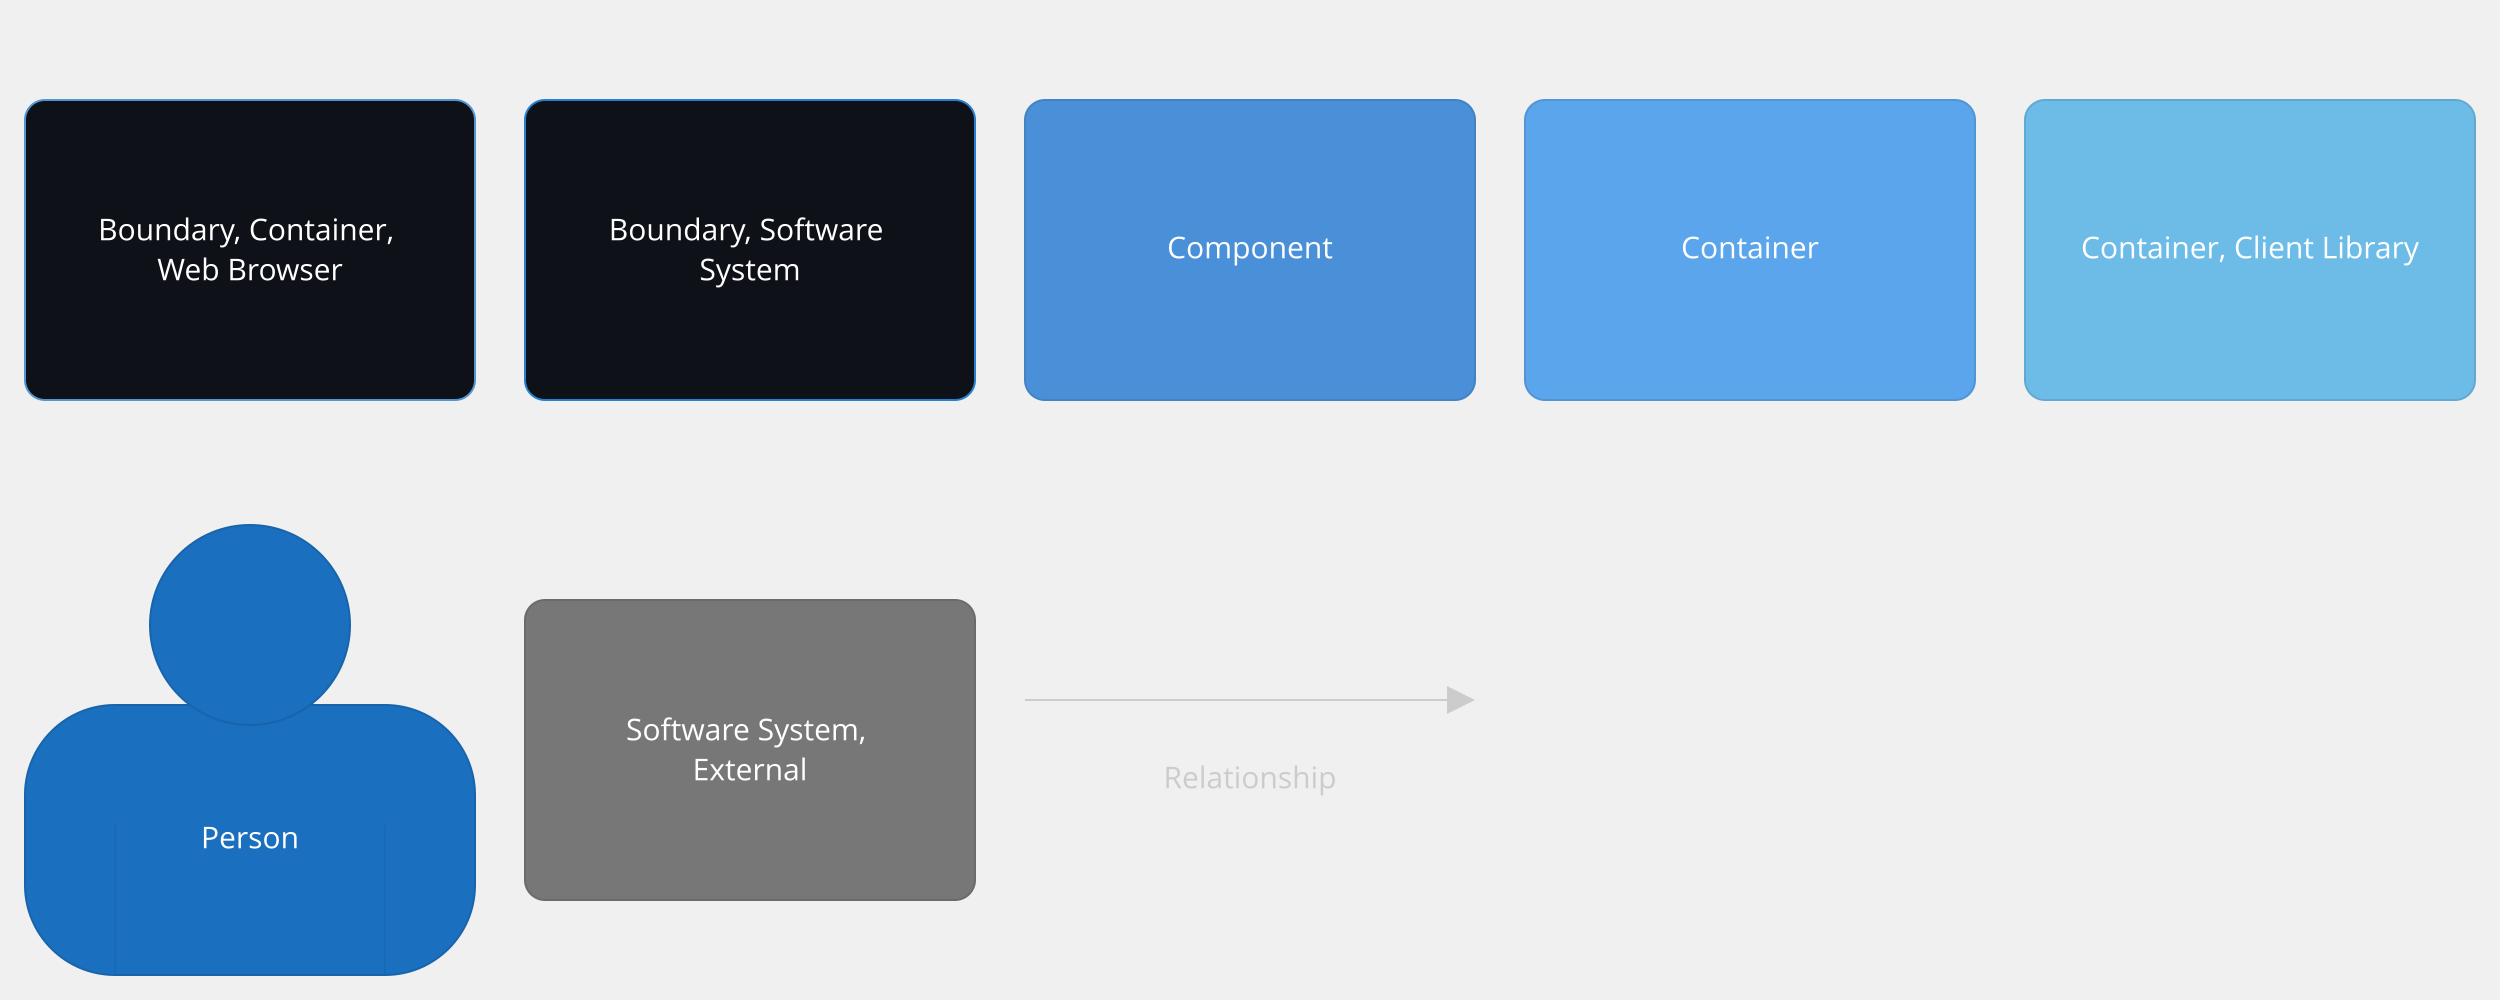
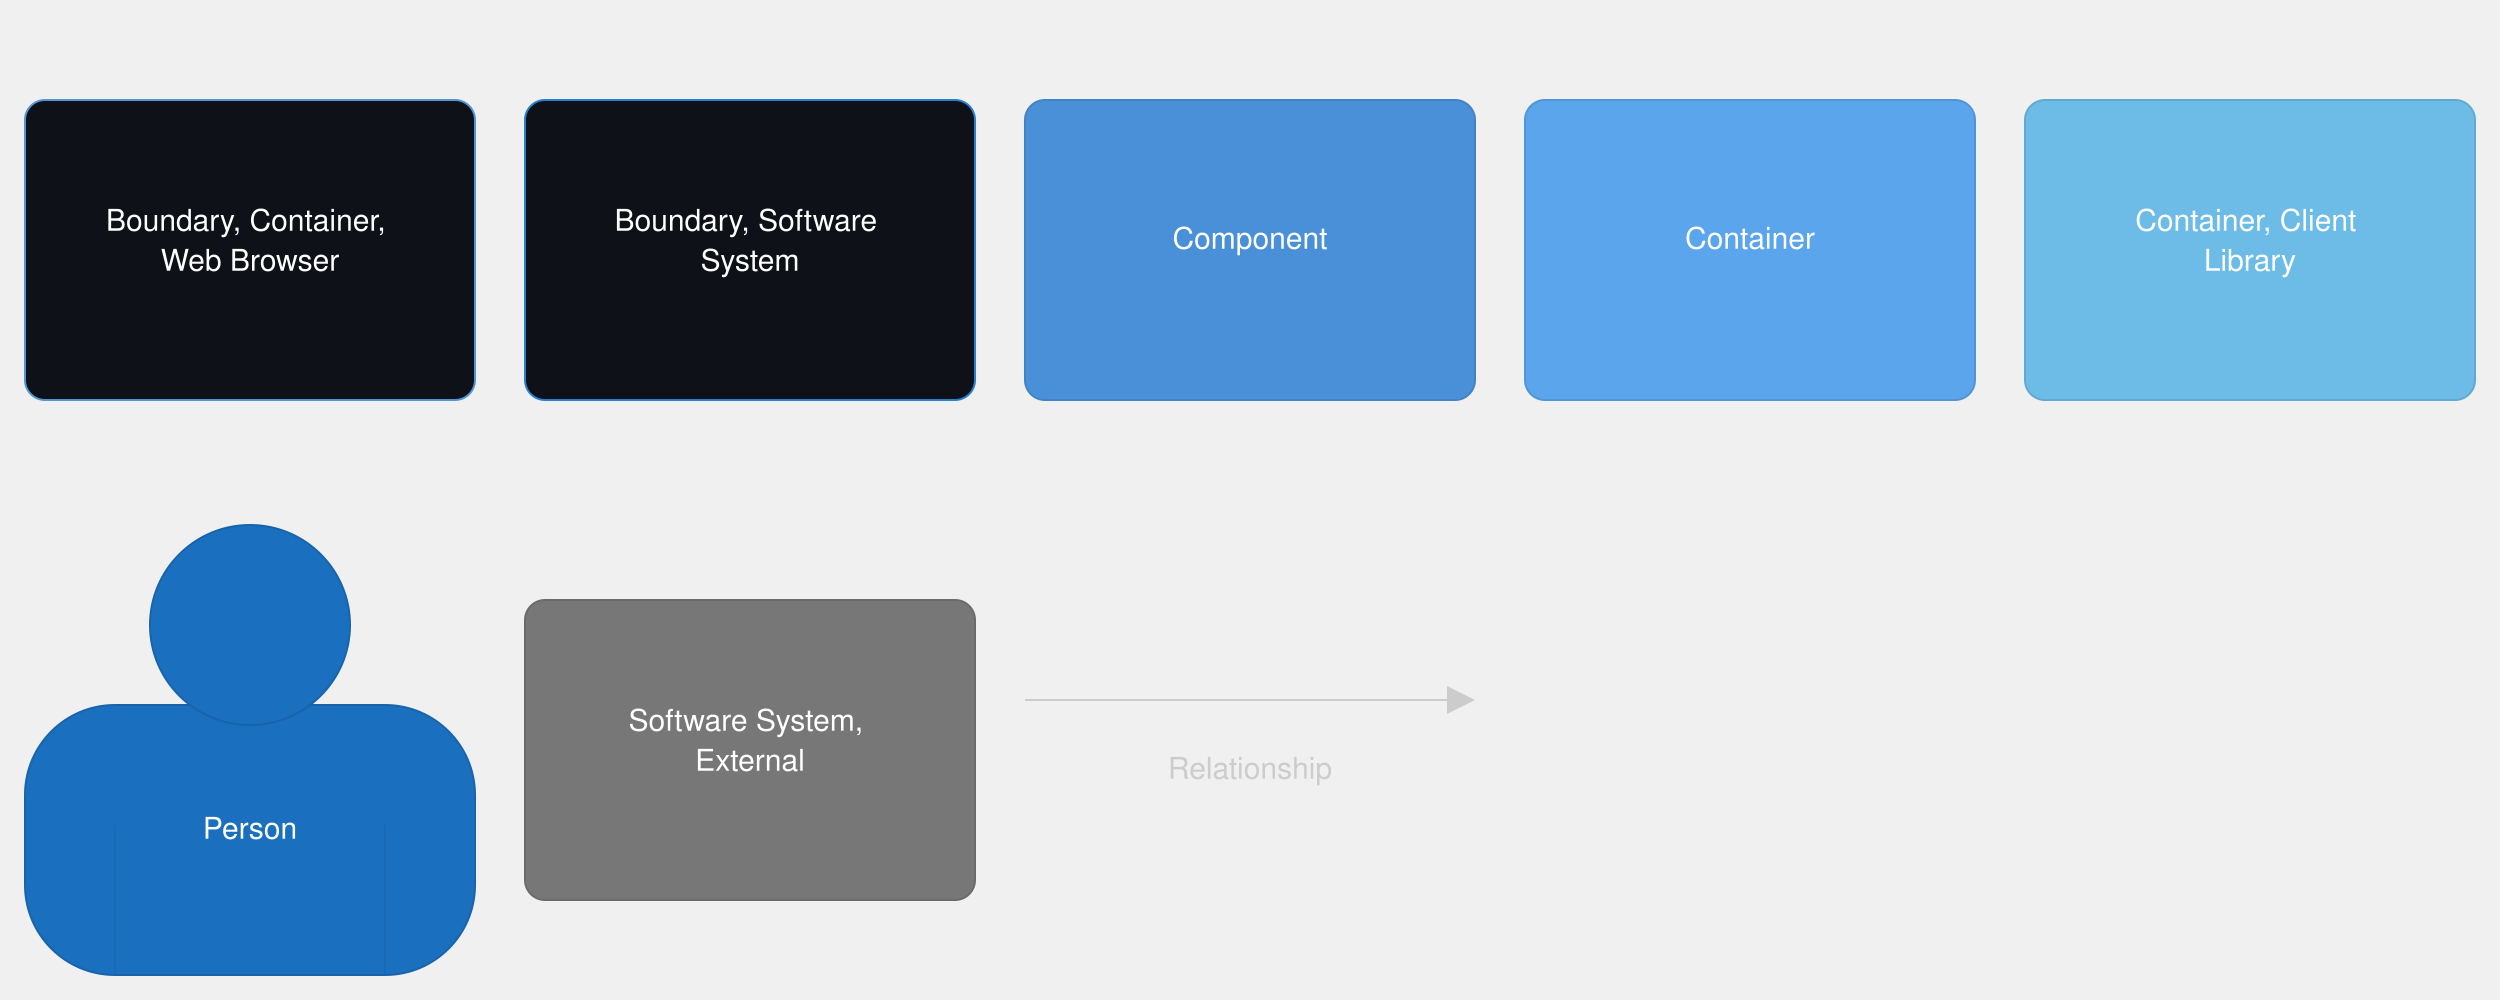
<svg xmlns="http://www.w3.org/2000/svg" version="1.1" viewBox="0 0 2500 1000" style="background: #0e1117">
  <g transform="translate(25,100)">
    <rect width="450" height="300" rx="20" ry="20" x="0" y="0" fill="#0e1117" stroke-width="2" stroke="#5195d4" stroke-dasharray="" />
-     <text x="225" y="77" text-anchor="middle" dominant-baseline="hanging" fill="#ffffff" font-size="30px" font-family="Open Sans, Tahoma, Arial">
+     <text x="225" y="77" text-anchor="middle" dominant-baseline="hanging" fill="#ffffff" font-size="30px" font-family="Tahoma, Verdana, Helvetica, Arial">
      <tspan x="225" dy="40px">Boundary, Container,</tspan>
      <tspan x="225" dy="40px">Web Browser</tspan>
    </text>
  </g>
  <g transform="translate(525,100)">
    <rect width="450" height="300" rx="20" ry="20" x="0" y="0" fill="#0e1117" stroke-width="2" stroke="#2780cf" stroke-dasharray="" />
-     <text x="225" y="77" text-anchor="middle" dominant-baseline="hanging" fill="#ffffff" font-size="30px" font-family="Open Sans, Tahoma, Arial">
+     <text x="225" y="77" text-anchor="middle" dominant-baseline="hanging" fill="#ffffff" font-size="30px" font-family="Tahoma, Verdana, Helvetica, Arial">
      <tspan x="225" dy="40px">Boundary, Software</tspan>
      <tspan x="225" dy="40px">System</tspan>
    </text>
  </g>
  <g transform="translate(1025,100)">
    <rect width="450" height="300" rx="20" ry="20" x="0" y="0" fill="#4a90d9" stroke-width="2" stroke="#4382c3" stroke-dasharray="" />
-     <text x="225" y="95" text-anchor="middle" dominant-baseline="hanging" fill="#ffffff" font-size="30px" font-family="Open Sans, Tahoma, Arial">
+     <text x="225" y="95" text-anchor="middle" dominant-baseline="hanging" fill="#ffffff" font-size="30px" font-family="Tahoma, Verdana, Helvetica, Arial">
      <tspan x="225" dy="40px">Component</tspan>
    </text>
  </g>
  <g transform="translate(1525,100)">
    <rect width="450" height="300" rx="20" ry="20" x="0" y="0" fill="#5aa5eb" stroke-width="2" stroke="#5195d4" stroke-dasharray="" />
-     <text x="225" y="95" text-anchor="middle" dominant-baseline="hanging" fill="#ffffff" font-size="30px" font-family="Open Sans, Tahoma, Arial">
+     <text x="225" y="95" text-anchor="middle" dominant-baseline="hanging" fill="#ffffff" font-size="30px" font-family="Tahoma, Verdana, Helvetica, Arial">
      <tspan x="225" dy="40px">Container</tspan>
    </text>
  </g>
  <g transform="translate(2025,100)">
    <rect width="450" height="300" rx="20" ry="20" x="0" y="0" fill="#6dbce8" stroke-width="2" stroke="#62a9d1" stroke-dasharray="" />
-     <text x="225" y="95" text-anchor="middle" dominant-baseline="hanging" fill="#ffffff" font-size="30px" font-family="Open Sans, Tahoma, Arial">
-       <tspan x="225" dy="40px">Container, Client Library</tspan>
+     <text x="225" y="77" text-anchor="middle" dominant-baseline="hanging" fill="#ffffff" font-size="30px" font-family="Tahoma, Verdana, Helvetica, Arial">
+       <tspan x="225" dy="40px">Container, Client</tspan>
+       <tspan x="225" dy="40px">Library</tspan>
    </text>
  </g>
  <g transform="translate(25,525)">
    <rect x="0" y="180" width="450" height="270" rx="90" fill="#1a6fbf" stroke-width="2" stroke="#1764ac" stroke-dasharray="" />
    <circle cx="225" cy="100" r="100" fill="#1a6fbf" stroke-width="2" stroke="#1764ac" stroke-dasharray="" />
    <line x1="90" y1="300" x2="90" y2="450" stroke-width="1" stroke="#1764ac" stroke-dasharray="" />
    <line x1="360" y1="300" x2="360" y2="450" stroke-width="1" stroke="#1764ac" stroke-dasharray="" />
-     <text x="225" y="260" text-anchor="middle" dominant-baseline="hanging" fill="#ffffff" font-size="30px" font-family="Open Sans, Tahoma, Arial">
+     <text x="225" y="260" text-anchor="middle" dominant-baseline="hanging" fill="#ffffff" font-size="30px" font-family="Tahoma, Verdana, Helvetica, Arial">
      <tspan x="225" dy="40px">Person</tspan>
    </text>
  </g>
  <g transform="translate(525,600)">
    <rect width="450" height="300" rx="20" ry="20" x="0" y="0" fill="#777777" stroke-width="2" stroke="#6b6b6b" stroke-dasharray="" />
-     <text x="225" y="77" text-anchor="middle" dominant-baseline="hanging" fill="#ffffff" font-size="30px" font-family="Open Sans, Tahoma, Arial">
+     <text x="225" y="77" text-anchor="middle" dominant-baseline="hanging" fill="#ffffff" font-size="30px" font-family="Tahoma, Verdana, Helvetica, Arial">
      <tspan x="225" dy="40px">Software System,</tspan>
      <tspan x="225" dy="40px">External</tspan>
    </text>
  </g>
  <g transform="translate(1025,670)">
    <path d="M422,0 L422,44 L450,30 L 422,16" style="fill:#cccccc" />
    <path d="M0,30 L422,30" style="stroke:#cccccc; stroke-width: 2; fill: none; stroke-dasharray: ;" />
-     <text x="225" y="55" text-anchor="middle" dominant-baseline="hanging" fill="#cccccc" font-size="30px" font-family="Open Sans, Tahoma, Arial">
+     <text x="225" y="55" text-anchor="middle" dominant-baseline="hanging" fill="#cccccc" font-size="30px" font-family="Tahoma, Verdana, Helvetica, Arial">
      <tspan x="225" dy="40px">Relationship</tspan>
    </text>
  </g>
</svg>
